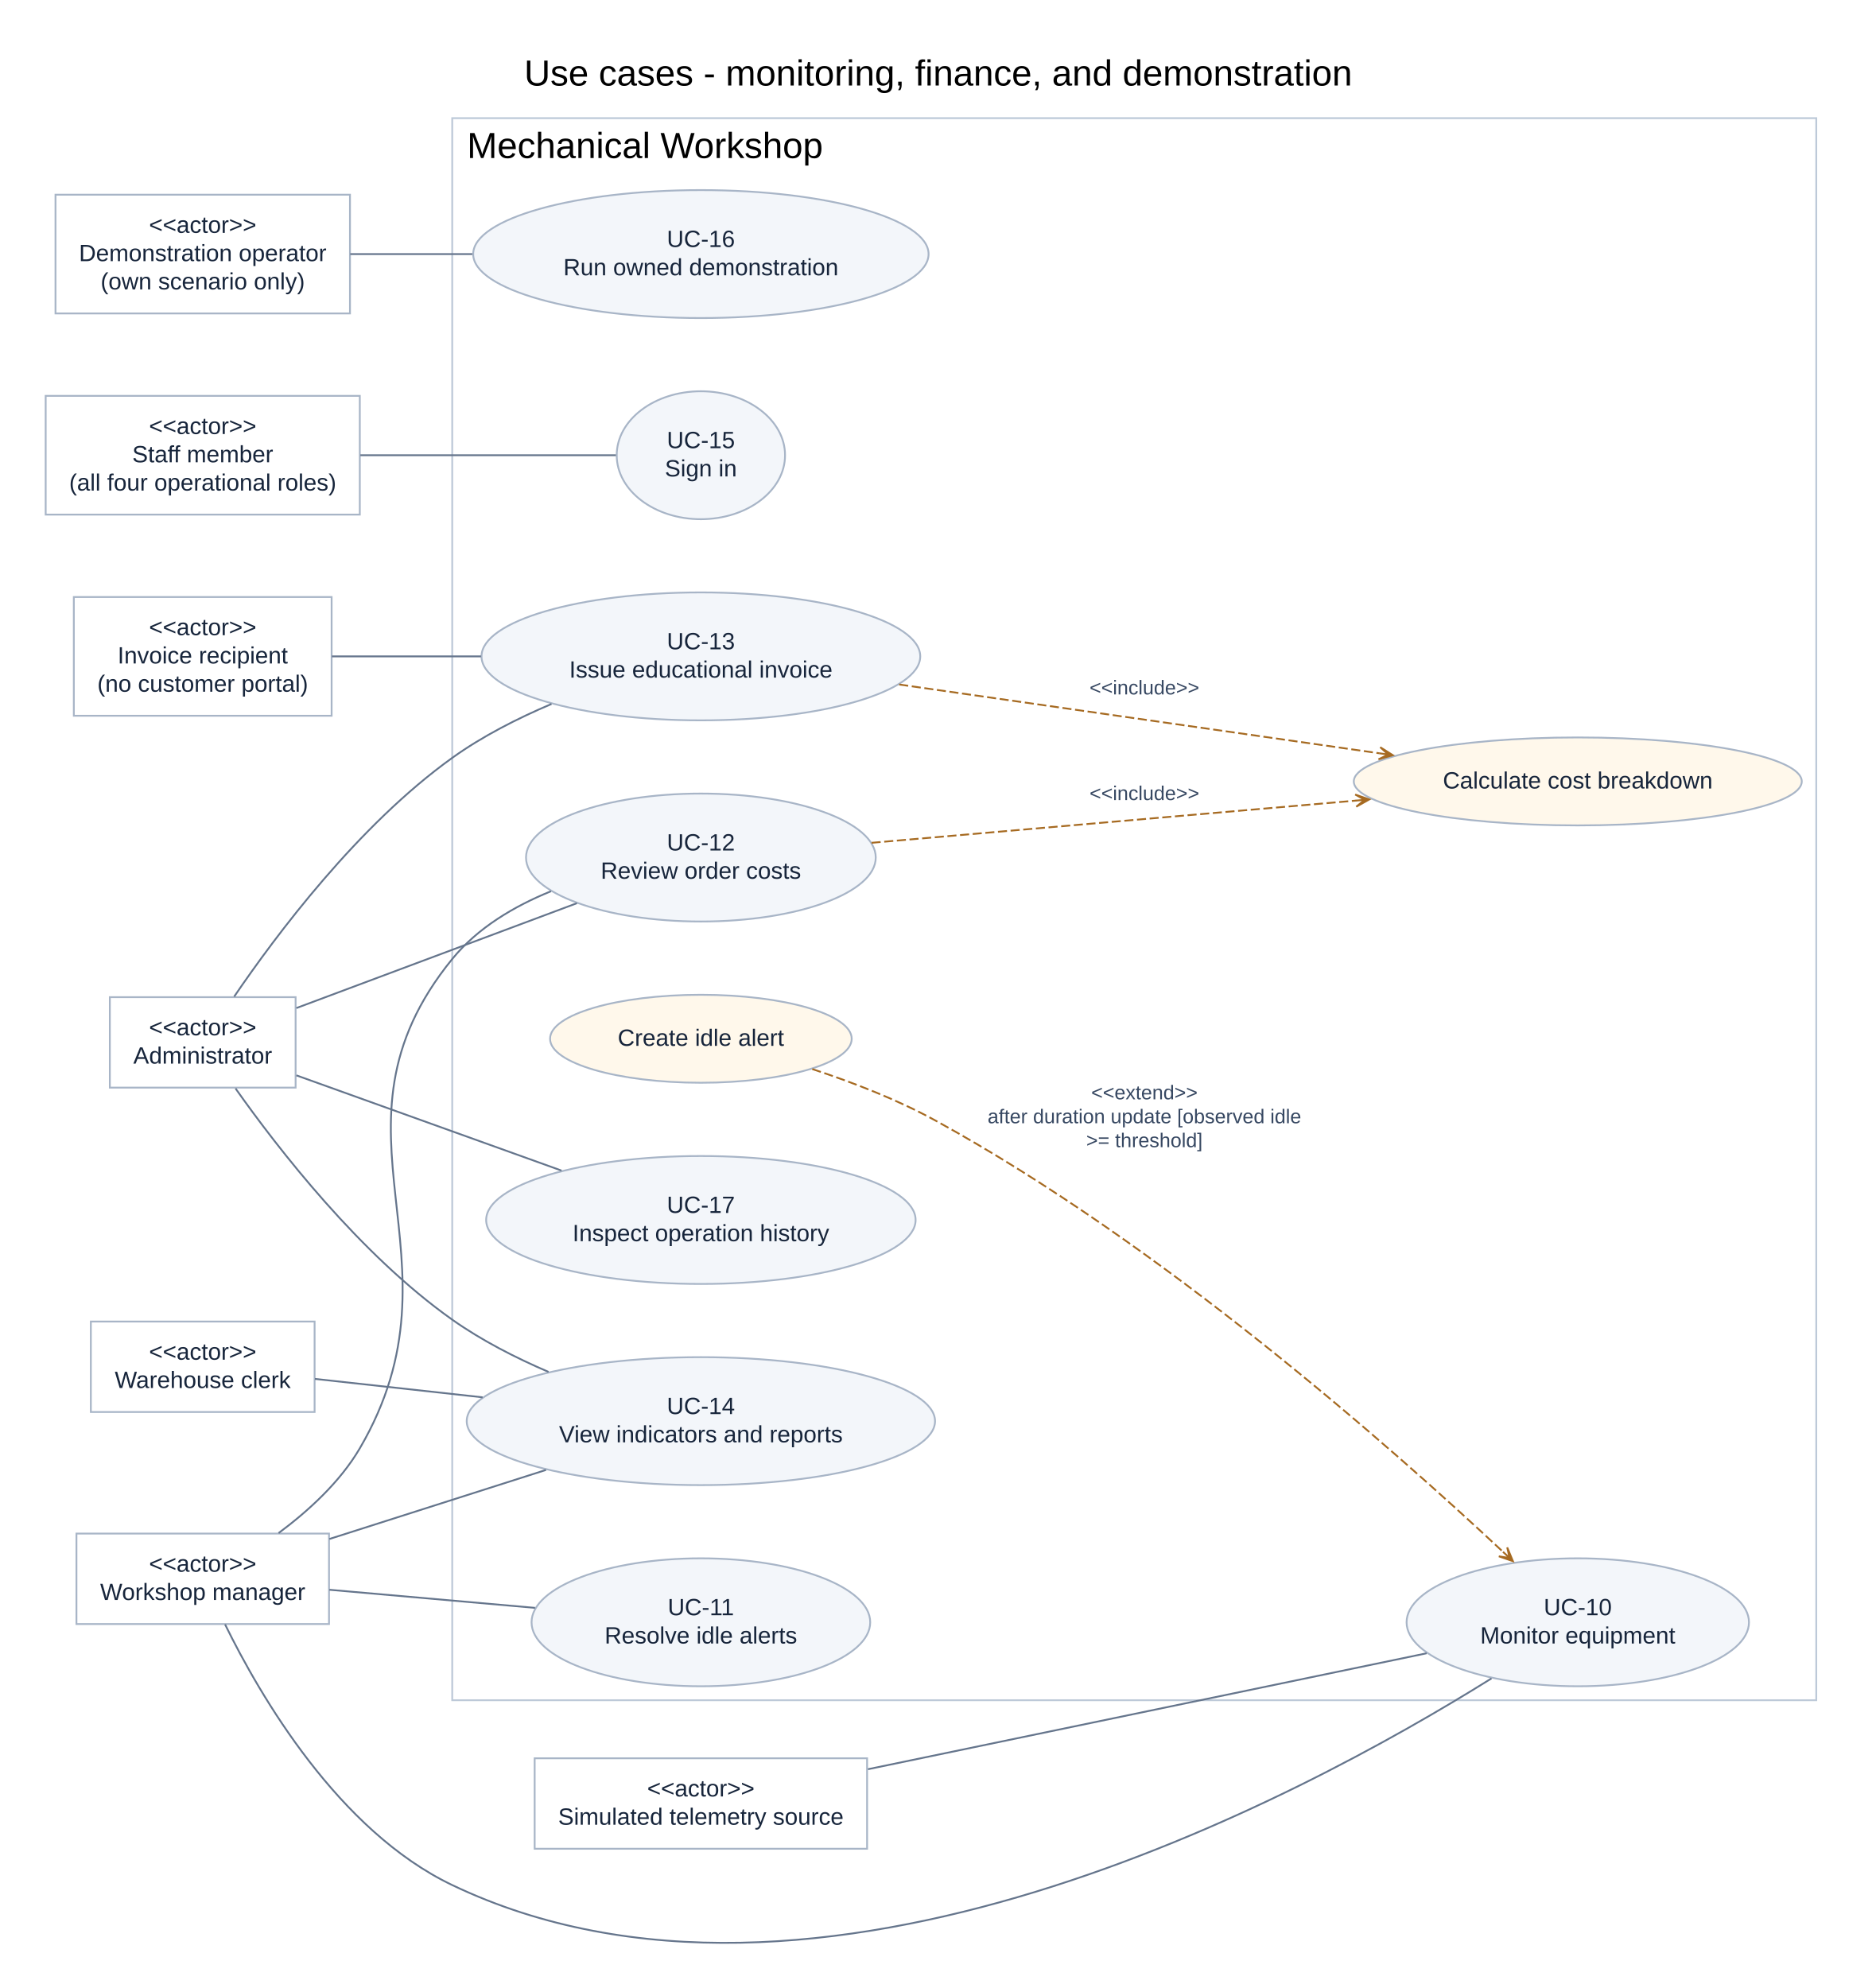
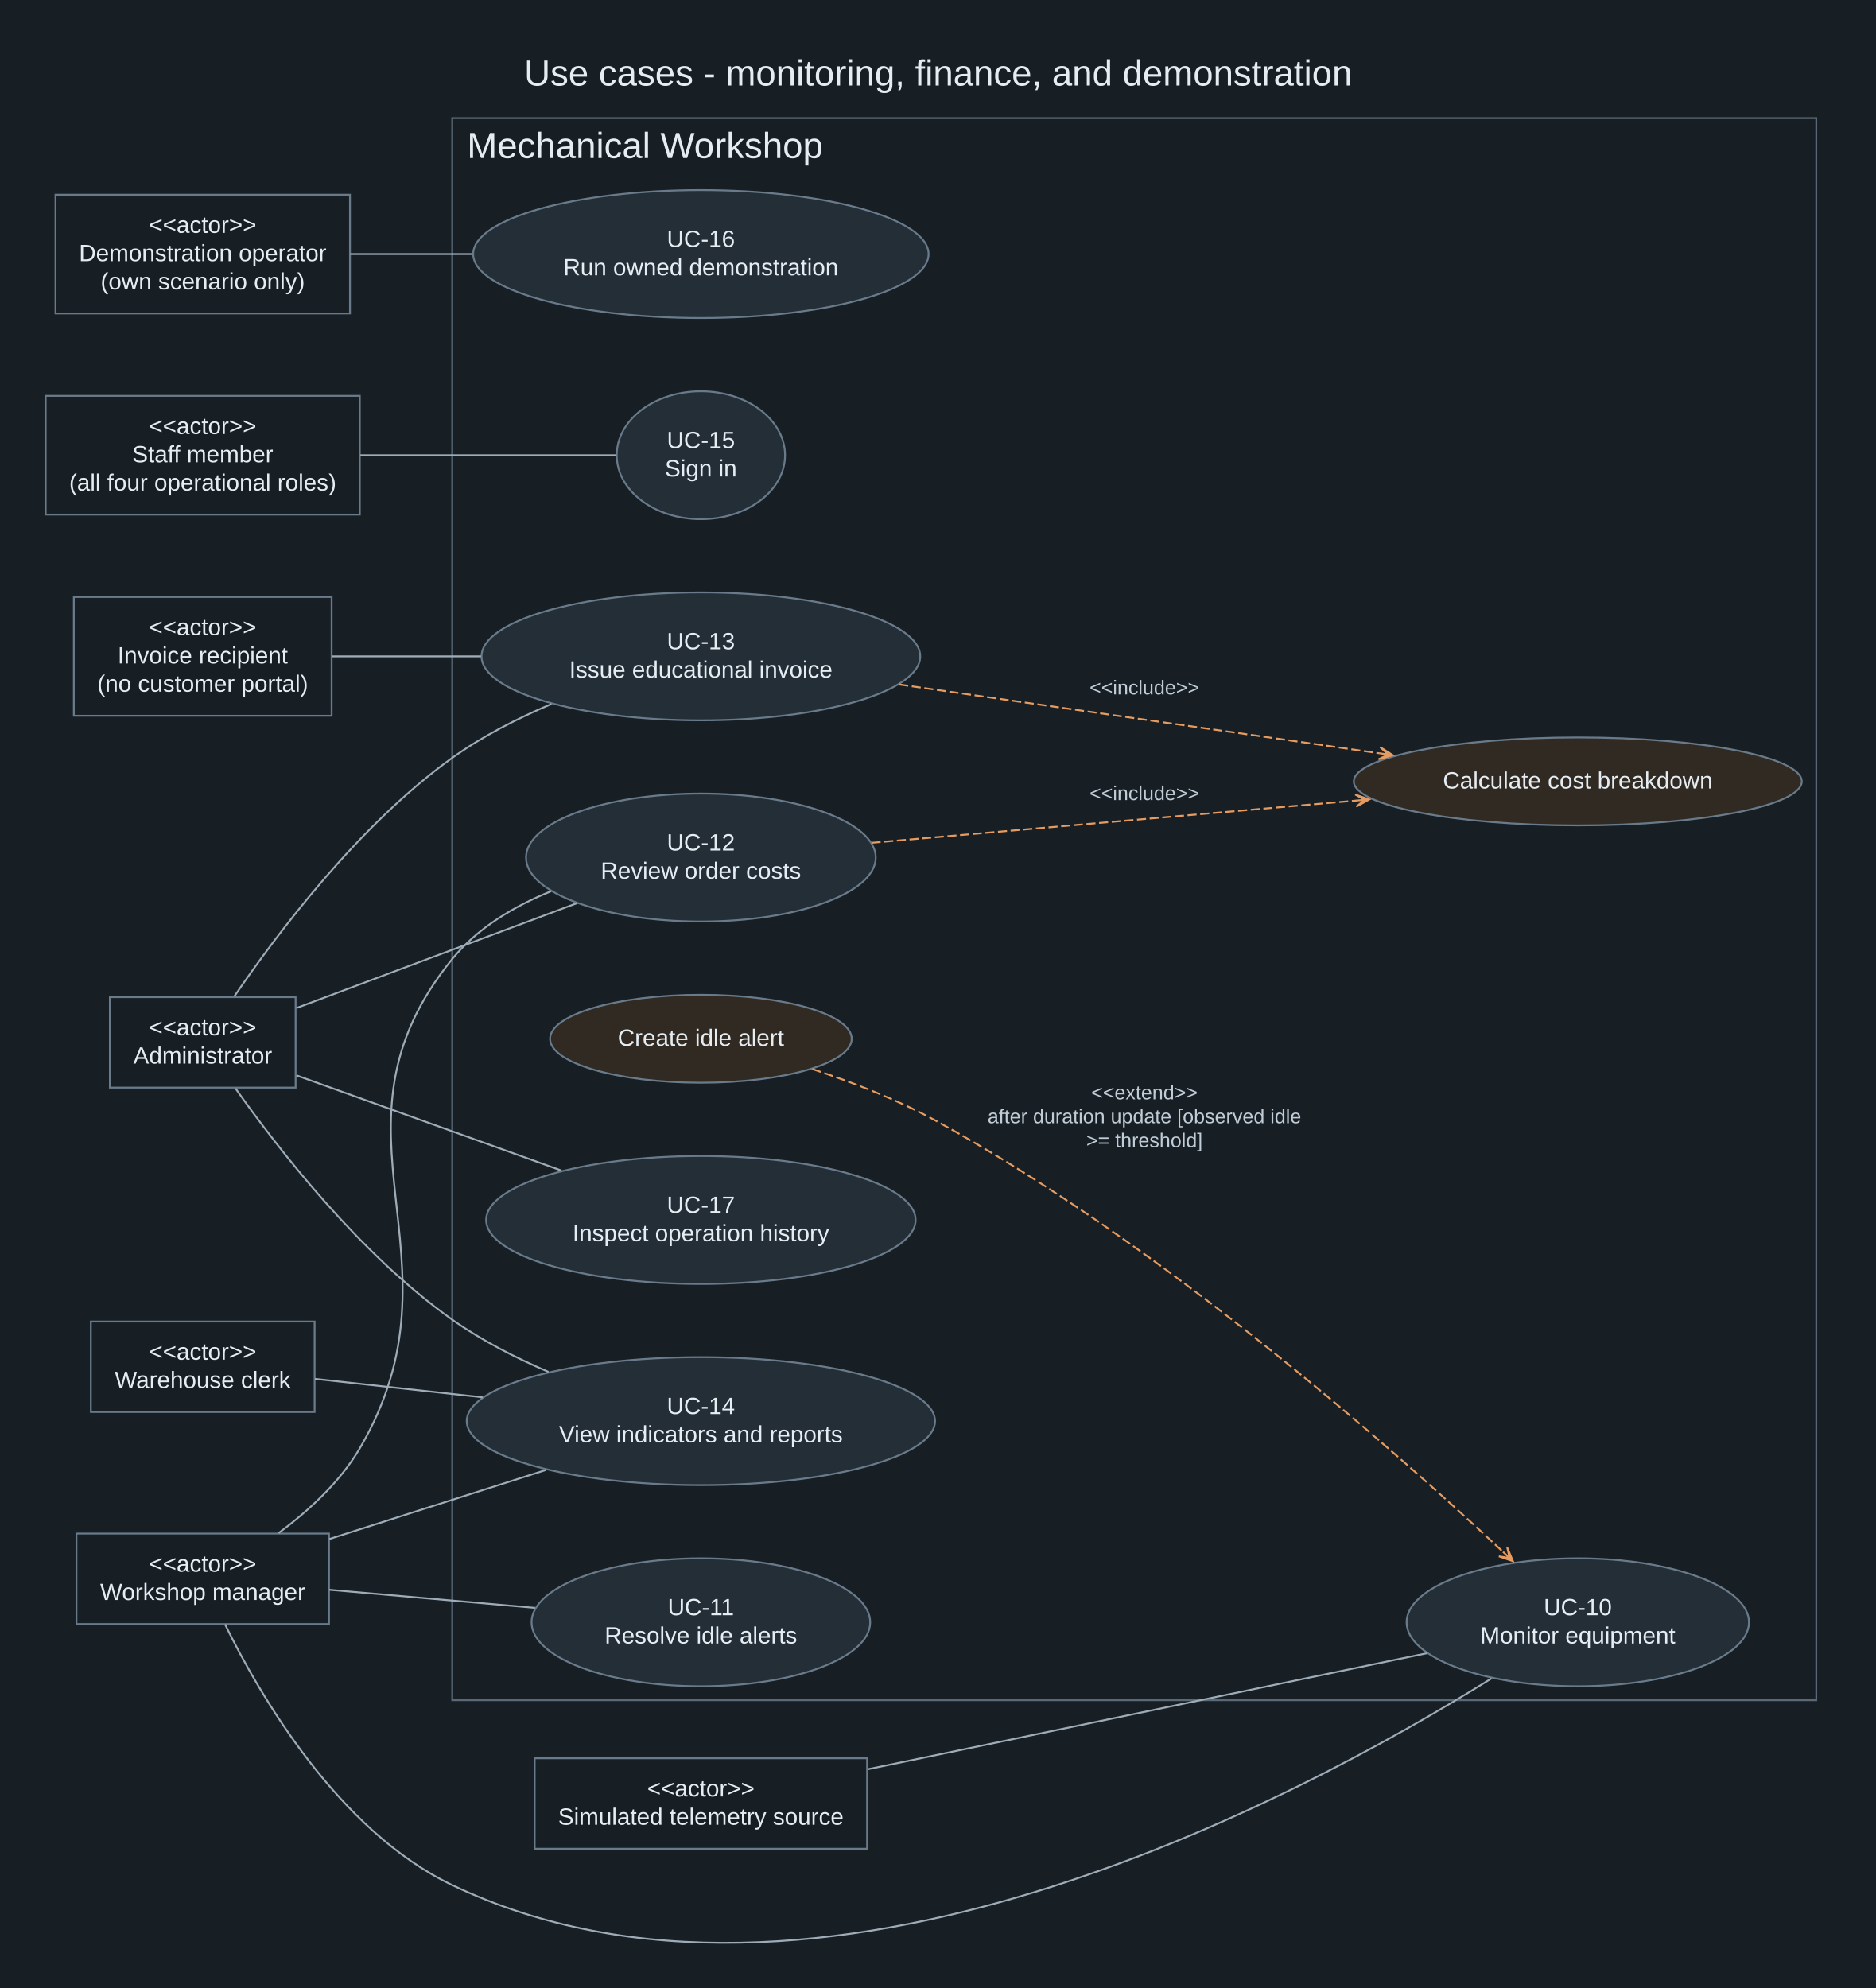
<svg xmlns="http://www.w3.org/2000/svg" width="1035pt" height="1097pt" viewBox="0.00 0.00 1035.00 1097.00">
  <g id="graph0" class="graph" transform="scale(1 1) rotate(0) translate(25.2 1072.27)">
-     <polygon fill="#ffffff" stroke="none" points="-25.2,25.2 -25.2,-1072.27 1010.17,-1072.27 1010.17,25.2 -25.2,25.2" />
-     <text xml:space="preserve" text-anchor="middle" x="492.48" y="-1025.07" font-family="Arial" font-size="20.00">Use cases - monitoring, finance, and demonstration</text>
+     <polygon fill="#171e24" stroke="none" points="-25.2,25.2 -25.2,-1072.27 1010.17,-1072.27 1010.17,25.2 -25.2,25.2" />
+     <text xml:space="preserve" text-anchor="middle" x="492.48" y="-1025.07" font-family="Arial" font-size="20.00" fill="#e5edf3">Use cases - monitoring, finance, and demonstration</text>
    <g id="clust1" class="cluster">
-       <polygon fill="#ffffff" stroke="#bdc9d8" points="224.33,-134.07 224.33,-1007.07 976.97,-1007.07 976.97,-134.07 224.33,-134.07" />
-       <text xml:space="preserve" text-anchor="middle" x="330.7" y="-985.07" font-family="Arial" font-size="20.00">Mechanical Workshop</text>
+       <polygon fill="#171e24" stroke="#596977" points="224.33,-134.07 224.33,-1007.07 976.97,-1007.07 976.97,-134.07 224.33,-134.07" />
+       <text xml:space="preserve" text-anchor="middle" x="330.7" y="-985.07" font-family="Arial" font-size="20.00" fill="#e5edf3">Mechanical Workshop</text>
    </g>
    <g id="node1" class="node">
-       <polygon fill="#ffffff" stroke="#a8b5c7" points="137.91,-522.03 35.41,-522.03 35.41,-472.11 137.91,-472.11 137.91,-522.03" />
-       <text xml:space="preserve" text-anchor="middle" x="86.66" y="-500.97" font-family="Arial" font-size="13.00" fill="#17253b">&lt;&lt;actor&gt;&gt;</text>
-       <text xml:space="preserve" text-anchor="middle" x="86.66" y="-485.37" font-family="Arial" font-size="13.00" fill="#17253b">Administrator</text>
+       <polygon fill="#171e24" stroke="#697b8b" points="137.91,-522.03 35.41,-522.03 35.41,-472.11 137.91,-472.11 137.91,-522.03" />
+       <text xml:space="preserve" text-anchor="middle" x="86.66" y="-500.97" font-family="Arial" font-size="13.00" fill="#e5edf3">&lt;&lt;actor&gt;&gt;</text>
+       <text xml:space="preserve" text-anchor="middle" x="86.66" y="-485.37" font-family="Arial" font-size="13.00" fill="#e5edf3">Administrator</text>
    </g>
    <g id="node10" class="node">
-       <ellipse fill="#f3f6fa" stroke="#a8b5c7" cx="361.53" cy="-599.07" rx="96.49" ry="35.3" />
-       <text xml:space="preserve" text-anchor="middle" x="361.53" y="-602.97" font-family="Arial" font-size="13.00" fill="#17253b">UC-12</text>
-       <text xml:space="preserve" text-anchor="middle" x="361.53" y="-587.37" font-family="Arial" font-size="13.00" fill="#17253b">Review order costs</text>
+       <ellipse fill="#232e37" stroke="#697b8b" cx="361.53" cy="-599.07" rx="96.49" ry="35.3" />
+       <text xml:space="preserve" text-anchor="middle" x="361.53" y="-602.97" font-family="Arial" font-size="13.00" fill="#e5edf3">UC-12</text>
+       <text xml:space="preserve" text-anchor="middle" x="361.53" y="-587.37" font-family="Arial" font-size="13.00" fill="#e5edf3">Review order costs</text>
    </g>
    <g id="edge4" class="edge">
-       <path fill="none" stroke="#65758c" d="M138.35,-516.02C181.96,-532.33 245.24,-555.98 293.12,-573.88" />
+       <path fill="none" stroke="#9eacb7" d="M138.35,-516.02C181.96,-532.33 245.24,-555.98 293.12,-573.88" />
    </g>
    <g id="node11" class="node">
-       <ellipse fill="#f3f6fa" stroke="#a8b5c7" cx="361.53" cy="-710.07" rx="121.04" ry="35.3" />
-       <text xml:space="preserve" text-anchor="middle" x="361.53" y="-713.97" font-family="Arial" font-size="13.00" fill="#17253b">UC-13</text>
-       <text xml:space="preserve" text-anchor="middle" x="361.53" y="-698.37" font-family="Arial" font-size="13.00" fill="#17253b">Issue educational invoice</text>
+       <ellipse fill="#232e37" stroke="#697b8b" cx="361.53" cy="-710.07" rx="121.04" ry="35.3" />
+       <text xml:space="preserve" text-anchor="middle" x="361.53" y="-713.97" font-family="Arial" font-size="13.00" fill="#e5edf3">UC-13</text>
+       <text xml:space="preserve" text-anchor="middle" x="361.53" y="-698.37" font-family="Arial" font-size="13.00" fill="#e5edf3">Issue educational invoice</text>
    </g>
    <g id="edge6" class="edge">
-       <path fill="none" stroke="#65758c" d="M104.02,-522.34C127.18,-556.35 172.5,-616.9 224.33,-654.07 240.84,-665.92 260.23,-675.81 279.12,-683.82" />
+       <path fill="none" stroke="#9eacb7" d="M104.02,-522.34C127.18,-556.35 172.5,-616.9 224.33,-654.07 240.84,-665.92 260.23,-675.81 279.12,-683.82" />
    </g>
    <g id="node12" class="node">
-       <ellipse fill="#f3f6fa" stroke="#a8b5c7" cx="361.53" cy="-288.07" rx="129.2" ry="35.3" />
-       <text xml:space="preserve" text-anchor="middle" x="361.53" y="-291.97" font-family="Arial" font-size="13.00" fill="#17253b">UC-14</text>
-       <text xml:space="preserve" text-anchor="middle" x="361.53" y="-276.37" font-family="Arial" font-size="13.00" fill="#17253b">View indicators and reports</text>
+       <ellipse fill="#232e37" stroke="#697b8b" cx="361.53" cy="-288.07" rx="129.2" ry="35.3" />
+       <text xml:space="preserve" text-anchor="middle" x="361.53" y="-291.97" font-family="Arial" font-size="13.00" fill="#e5edf3">UC-14</text>
+       <text xml:space="preserve" text-anchor="middle" x="361.53" y="-276.37" font-family="Arial" font-size="13.00" fill="#e5edf3">View indicators and reports</text>
    </g>
    <g id="edge8" class="edge">
-       <path fill="none" stroke="#65758c" d="M104.77,-471.63C128.27,-438.36 173.45,-380.08 224.33,-344.07 240.39,-332.7 259.12,-323.1 277.45,-315.24" />
+       <path fill="none" stroke="#9eacb7" d="M104.77,-471.63C128.27,-438.36 173.45,-380.08 224.33,-344.07 240.39,-332.7 259.12,-323.1 277.45,-315.24" />
    </g>
    <g id="node15" class="node">
-       <ellipse fill="#f3f6fa" stroke="#a8b5c7" cx="361.53" cy="-399.07" rx="118.48" ry="35.3" />
-       <text xml:space="preserve" text-anchor="middle" x="361.53" y="-402.97" font-family="Arial" font-size="13.00" fill="#17253b">UC-17</text>
-       <text xml:space="preserve" text-anchor="middle" x="361.53" y="-387.37" font-family="Arial" font-size="13.00" fill="#17253b">Inspect operation history</text>
+       <ellipse fill="#232e37" stroke="#697b8b" cx="361.53" cy="-399.07" rx="118.48" ry="35.3" />
+       <text xml:space="preserve" text-anchor="middle" x="361.53" y="-402.97" font-family="Arial" font-size="13.00" fill="#e5edf3">UC-17</text>
+       <text xml:space="preserve" text-anchor="middle" x="361.53" y="-387.37" font-family="Arial" font-size="13.00" fill="#e5edf3">Inspect operation history</text>
    </g>
    <g id="edge13" class="edge">
-       <path fill="none" stroke="#65758c" d="M138.35,-478.87C179.42,-464.12 237.93,-443.11 284.6,-426.34" />
+       <path fill="none" stroke="#9eacb7" d="M138.35,-478.87C179.42,-464.12 237.93,-443.11 284.6,-426.34" />
    </g>
    <g id="node2" class="node">
-       <polygon fill="#ffffff" stroke="#a8b5c7" points="148.39,-343.03 24.93,-343.03 24.93,-293.11 148.39,-293.11 148.39,-343.03" />
-       <text xml:space="preserve" text-anchor="middle" x="86.66" y="-321.97" font-family="Arial" font-size="13.00" fill="#17253b">&lt;&lt;actor&gt;&gt;</text>
-       <text xml:space="preserve" text-anchor="middle" x="86.66" y="-306.37" font-family="Arial" font-size="13.00" fill="#17253b">Warehouse clerk</text>
+       <polygon fill="#171e24" stroke="#697b8b" points="148.39,-343.03 24.93,-343.03 24.93,-293.11 148.39,-293.11 148.39,-343.03" />
+       <text xml:space="preserve" text-anchor="middle" x="86.66" y="-321.97" font-family="Arial" font-size="13.00" fill="#e5edf3">&lt;&lt;actor&gt;&gt;</text>
+       <text xml:space="preserve" text-anchor="middle" x="86.66" y="-306.37" font-family="Arial" font-size="13.00" fill="#e5edf3">Warehouse clerk</text>
    </g>
    <g id="edge10" class="edge">
-       <path fill="none" stroke="#65758c" d="M148.56,-311.38C175.89,-308.37 209.12,-304.72 241.09,-301.21" />
+       <path fill="none" stroke="#9eacb7" d="M148.56,-311.38C175.89,-308.37 209.12,-304.72 241.09,-301.21" />
    </g>
    <g id="node3" class="node">
-       <polygon fill="#ffffff" stroke="#a8b5c7" points="156.34,-226.03 16.98,-226.03 16.98,-176.11 156.34,-176.11 156.34,-226.03" />
-       <text xml:space="preserve" text-anchor="middle" x="86.66" y="-204.97" font-family="Arial" font-size="13.00" fill="#17253b">&lt;&lt;actor&gt;&gt;</text>
-       <text xml:space="preserve" text-anchor="middle" x="86.66" y="-189.37" font-family="Arial" font-size="13.00" fill="#17253b">Workshop manager</text>
+       <polygon fill="#171e24" stroke="#697b8b" points="156.34,-226.03 16.98,-226.03 16.98,-176.11 156.34,-176.11 156.34,-226.03" />
+       <text xml:space="preserve" text-anchor="middle" x="86.66" y="-204.97" font-family="Arial" font-size="13.00" fill="#e5edf3">&lt;&lt;actor&gt;&gt;</text>
+       <text xml:space="preserve" text-anchor="middle" x="86.66" y="-189.37" font-family="Arial" font-size="13.00" fill="#e5edf3">Workshop manager</text>
    </g>
    <g id="node8" class="node">
-       <ellipse fill="#f3f6fa" stroke="#a8b5c7" cx="845.38" cy="-177.07" rx="94.46" ry="35.3" />
-       <text xml:space="preserve" text-anchor="middle" x="845.38" y="-180.97" font-family="Arial" font-size="13.00" fill="#17253b">UC-10</text>
-       <text xml:space="preserve" text-anchor="middle" x="845.38" y="-165.37" font-family="Arial" font-size="13.00" fill="#17253b">Monitor equipment</text>
+       <ellipse fill="#232e37" stroke="#697b8b" cx="845.38" cy="-177.07" rx="94.46" ry="35.3" />
+       <text xml:space="preserve" text-anchor="middle" x="845.38" y="-180.97" font-family="Arial" font-size="13.00" fill="#e5edf3">UC-10</text>
+       <text xml:space="preserve" text-anchor="middle" x="845.38" y="-165.37" font-family="Arial" font-size="13.00" fill="#e5edf3">Monitor equipment</text>
    </g>
    <g id="edge1" class="edge">
-       <path fill="none" stroke="#65758c" d="M98.99,-175.91C118.25,-136.61 161.5,-62.07 224.33,-32.07 424.36,63.42 691.4,-79.61 797.79,-146.12" />
+       <path fill="none" stroke="#9eacb7" d="M98.99,-175.91C118.25,-136.61 161.5,-62.07 224.33,-32.07 424.36,63.42 691.4,-79.61 797.79,-146.12" />
    </g>
    <g id="node9" class="node">
-       <ellipse fill="#f3f6fa" stroke="#a8b5c7" cx="361.53" cy="-177.07" rx="93.43" ry="35.3" />
-       <text xml:space="preserve" text-anchor="middle" x="361.53" y="-180.97" font-family="Arial" font-size="13.00" fill="#17253b">UC-11</text>
-       <text xml:space="preserve" text-anchor="middle" x="361.53" y="-165.37" font-family="Arial" font-size="13.00" fill="#17253b">Resolve idle alerts</text>
+       <ellipse fill="#232e37" stroke="#697b8b" cx="361.53" cy="-177.07" rx="93.43" ry="35.3" />
+       <text xml:space="preserve" text-anchor="middle" x="361.53" y="-180.97" font-family="Arial" font-size="13.00" fill="#e5edf3">UC-11</text>
+       <text xml:space="preserve" text-anchor="middle" x="361.53" y="-165.37" font-family="Arial" font-size="13.00" fill="#e5edf3">Resolve idle alerts</text>
    </g>
    <g id="edge3" class="edge">
-       <path fill="none" stroke="#65758c" d="M156.52,-195.02C190.94,-191.99 233.03,-188.29 270.02,-185.03" />
+       <path fill="none" stroke="#9eacb7" d="M156.52,-195.02C190.94,-191.99 233.03,-188.29 270.02,-185.03" />
    </g>
    <g id="edge5" class="edge">
-       <path fill="none" stroke="#65758c" d="M128.5,-226.29C144.89,-238.45 162.44,-254.46 173.33,-273.07 234.98,-378.49 147.18,-448.4 224.33,-543.07 238.29,-560.22 258.37,-572.17 278.84,-580.48" />
+       <path fill="none" stroke="#9eacb7" d="M128.5,-226.29C144.89,-238.45 162.44,-254.46 173.33,-273.07 234.98,-378.49 147.18,-448.4 224.33,-543.07 238.29,-560.22 258.37,-572.17 278.84,-580.48" />
    </g>
    <g id="edge9" class="edge">
-       <path fill="none" stroke="#65758c" d="M156.52,-223.03C192.83,-234.61 237.69,-248.91 276.08,-261.15" />
+       <path fill="none" stroke="#9eacb7" d="M156.52,-223.03C192.83,-234.61 237.69,-248.91 276.08,-261.15" />
    </g>
    <g id="node4" class="node">
-       <polygon fill="#ffffff" stroke="#a8b5c7" points="167.91,-964.83 5.42,-964.83 5.42,-899.31 167.91,-899.31 167.91,-964.83" />
-       <text xml:space="preserve" text-anchor="middle" x="86.66" y="-943.77" font-family="Arial" font-size="13.00" fill="#17253b">&lt;&lt;actor&gt;&gt;</text>
-       <text xml:space="preserve" text-anchor="middle" x="86.66" y="-928.17" font-family="Arial" font-size="13.00" fill="#17253b">Demonstration operator</text>
-       <text xml:space="preserve" text-anchor="middle" x="86.66" y="-912.57" font-family="Arial" font-size="13.00" fill="#17253b">(own scenario only)</text>
+       <polygon fill="#171e24" stroke="#697b8b" points="167.91,-964.83 5.42,-964.83 5.42,-899.31 167.91,-899.31 167.91,-964.83" />
+       <text xml:space="preserve" text-anchor="middle" x="86.66" y="-943.77" font-family="Arial" font-size="13.00" fill="#e5edf3">&lt;&lt;actor&gt;&gt;</text>
+       <text xml:space="preserve" text-anchor="middle" x="86.66" y="-928.17" font-family="Arial" font-size="13.00" fill="#e5edf3">Demonstration operator</text>
+       <text xml:space="preserve" text-anchor="middle" x="86.66" y="-912.57" font-family="Arial" font-size="13.00" fill="#e5edf3">(own scenario only)</text>
    </g>
    <g id="node14" class="node">
-       <ellipse fill="#f3f6fa" stroke="#a8b5c7" cx="361.53" cy="-932.07" rx="125.64" ry="35.3" />
-       <text xml:space="preserve" text-anchor="middle" x="361.53" y="-935.97" font-family="Arial" font-size="13.00" fill="#17253b">UC-16</text>
-       <text xml:space="preserve" text-anchor="middle" x="361.53" y="-920.37" font-family="Arial" font-size="13.00" fill="#17253b">Run owned demonstration</text>
+       <ellipse fill="#232e37" stroke="#697b8b" cx="361.53" cy="-932.07" rx="125.64" ry="35.3" />
+       <text xml:space="preserve" text-anchor="middle" x="361.53" y="-935.97" font-family="Arial" font-size="13.00" fill="#e5edf3">UC-16</text>
+       <text xml:space="preserve" text-anchor="middle" x="361.53" y="-920.37" font-family="Arial" font-size="13.00" fill="#e5edf3">Run owned demonstration</text>
    </g>
    <g id="edge12" class="edge">
-       <path fill="none" stroke="#65758c" d="M168.06,-932.07C189.2,-932.07 212.52,-932.07 235.41,-932.07" />
+       <path fill="none" stroke="#9eacb7" d="M168.06,-932.07C189.2,-932.07 212.52,-932.07 235.41,-932.07" />
    </g>
    <g id="node5" class="node">
-       <polygon fill="#ffffff" stroke="#a8b5c7" points="157.78,-742.83 15.54,-742.83 15.54,-677.31 157.78,-677.31 157.78,-742.83" />
-       <text xml:space="preserve" text-anchor="middle" x="86.66" y="-721.77" font-family="Arial" font-size="13.00" fill="#17253b">&lt;&lt;actor&gt;&gt;</text>
-       <text xml:space="preserve" text-anchor="middle" x="86.66" y="-706.17" font-family="Arial" font-size="13.00" fill="#17253b">Invoice recipient</text>
-       <text xml:space="preserve" text-anchor="middle" x="86.66" y="-690.57" font-family="Arial" font-size="13.00" fill="#17253b">(no customer portal)</text>
+       <polygon fill="#171e24" stroke="#697b8b" points="157.78,-742.83 15.54,-742.83 15.54,-677.31 157.78,-677.31 157.78,-742.83" />
+       <text xml:space="preserve" text-anchor="middle" x="86.66" y="-721.77" font-family="Arial" font-size="13.00" fill="#e5edf3">&lt;&lt;actor&gt;&gt;</text>
+       <text xml:space="preserve" text-anchor="middle" x="86.66" y="-706.17" font-family="Arial" font-size="13.00" fill="#e5edf3">Invoice recipient</text>
+       <text xml:space="preserve" text-anchor="middle" x="86.66" y="-690.57" font-family="Arial" font-size="13.00" fill="#e5edf3">(no customer portal)</text>
    </g>
    <g id="edge7" class="edge">
-       <path fill="none" stroke="#65758c" d="M157.93,-710.07C183.04,-710.07 212.09,-710.07 240.22,-710.07" />
+       <path fill="none" stroke="#9eacb7" d="M157.93,-710.07C183.04,-710.07 212.09,-710.07 240.22,-710.07" />
    </g>
    <g id="node6" class="node">
-       <polygon fill="#ffffff" stroke="#a8b5c7" points="173.33,-853.83 0,-853.83 0,-788.31 173.33,-788.31 173.33,-853.83" />
-       <text xml:space="preserve" text-anchor="middle" x="86.66" y="-832.77" font-family="Arial" font-size="13.00" fill="#17253b">&lt;&lt;actor&gt;&gt;</text>
-       <text xml:space="preserve" text-anchor="middle" x="86.66" y="-817.17" font-family="Arial" font-size="13.00" fill="#17253b">Staff member</text>
-       <text xml:space="preserve" text-anchor="middle" x="86.66" y="-801.57" font-family="Arial" font-size="13.00" fill="#17253b">(all four operational roles)</text>
+       <polygon fill="#171e24" stroke="#697b8b" points="173.33,-853.83 0,-853.83 0,-788.31 173.33,-788.31 173.33,-853.83" />
+       <text xml:space="preserve" text-anchor="middle" x="86.66" y="-832.77" font-family="Arial" font-size="13.00" fill="#e5edf3">&lt;&lt;actor&gt;&gt;</text>
+       <text xml:space="preserve" text-anchor="middle" x="86.66" y="-817.17" font-family="Arial" font-size="13.00" fill="#e5edf3">Staff member</text>
+       <text xml:space="preserve" text-anchor="middle" x="86.66" y="-801.57" font-family="Arial" font-size="13.00" fill="#e5edf3">(all four operational roles)</text>
    </g>
    <g id="node13" class="node">
-       <ellipse fill="#f3f6fa" stroke="#a8b5c7" cx="361.53" cy="-821.07" rx="46.44" ry="35.3" />
-       <text xml:space="preserve" text-anchor="middle" x="361.53" y="-824.97" font-family="Arial" font-size="13.00" fill="#17253b">UC-15</text>
-       <text xml:space="preserve" text-anchor="middle" x="361.53" y="-809.37" font-family="Arial" font-size="13.00" fill="#17253b">Sign in</text>
+       <ellipse fill="#232e37" stroke="#697b8b" cx="361.53" cy="-821.07" rx="46.44" ry="35.3" />
+       <text xml:space="preserve" text-anchor="middle" x="361.53" y="-824.97" font-family="Arial" font-size="13.00" fill="#e5edf3">UC-15</text>
+       <text xml:space="preserve" text-anchor="middle" x="361.53" y="-809.37" font-family="Arial" font-size="13.00" fill="#e5edf3">Sign in</text>
    </g>
    <g id="edge11" class="edge">
-       <path fill="none" stroke="#65758c" d="M173.62,-821.07C220.33,-821.07 276.23,-821.07 314.65,-821.07" />
+       <path fill="none" stroke="#9eacb7" d="M173.62,-821.07C220.33,-821.07 276.23,-821.07 314.65,-821.07" />
    </g>
    <g id="node7" class="node">
-       <polygon fill="#ffffff" stroke="#a8b5c7" points="453.24,-102.03 269.81,-102.03 269.81,-52.11 453.24,-52.11 453.24,-102.03" />
-       <text xml:space="preserve" text-anchor="middle" x="361.53" y="-80.97" font-family="Arial" font-size="13.00" fill="#17253b">&lt;&lt;actor&gt;&gt;</text>
-       <text xml:space="preserve" text-anchor="middle" x="361.53" y="-65.37" font-family="Arial" font-size="13.00" fill="#17253b">Simulated telemetry source</text>
+       <polygon fill="#171e24" stroke="#697b8b" points="453.24,-102.03 269.81,-102.03 269.81,-52.11 453.24,-52.11 453.24,-102.03" />
+       <text xml:space="preserve" text-anchor="middle" x="361.53" y="-80.97" font-family="Arial" font-size="13.00" fill="#e5edf3">&lt;&lt;actor&gt;&gt;</text>
+       <text xml:space="preserve" text-anchor="middle" x="361.53" y="-65.37" font-family="Arial" font-size="13.00" fill="#e5edf3">Simulated telemetry source</text>
    </g>
    <g id="edge2" class="edge">
-       <path fill="none" stroke="#65758c" d="M453.73,-96C542.54,-114.43 676.32,-142.2 761.99,-159.98" />
+       <path fill="none" stroke="#9eacb7" d="M453.73,-96C542.54,-114.43 676.32,-142.2 761.99,-159.98" />
    </g>
    <g id="node17" class="node">
-       <ellipse fill="#fff8eb" stroke="#a8b5c7" cx="845.38" cy="-641.07" rx="123.59" ry="24.27" />
-       <text xml:space="preserve" text-anchor="middle" x="845.38" y="-637.17" font-family="Arial" font-size="13.00" fill="#17253b">Calculate cost breakdown</text>
+       <ellipse fill="#302a22" stroke="#697b8b" cx="845.38" cy="-641.07" rx="123.59" ry="24.27" />
+       <text xml:space="preserve" text-anchor="middle" x="845.38" y="-637.17" font-family="Arial" font-size="13.00" fill="#e5edf3">Calculate cost breakdown</text>
    </g>
    <g id="edge15" class="edge">
-       <path fill="none" stroke="#a66a21" stroke-dasharray="5,2" d="M455.72,-607.2C531.89,-613.84 640.16,-623.27 723.09,-630.5" />
-       <polygon fill="#a66a21" stroke="#a66a21" points="730.33,-631.13 722.56,-633.84 727.8,-630.91 722.85,-630.48 722.85,-630.48 722.85,-630.48 727.8,-630.91 723.15,-627.12 730.33,-631.13" />
-       <text xml:space="preserve" text-anchor="middle" x="606.26" y="-630.79" font-family="Arial" font-size="11.00" fill="#374862">&lt;&lt;include&gt;&gt;</text>
+       <path fill="none" stroke="#e69c60" stroke-dasharray="5,2" d="M455.72,-607.2C531.89,-613.84 640.16,-623.27 723.09,-630.5" />
+       <polygon fill="#e69c60" stroke="#e69c60" points="730.33,-631.13 722.56,-633.84 727.8,-630.91 722.85,-630.48 722.85,-630.48 722.85,-630.48 727.8,-630.91 723.15,-627.12 730.33,-631.13" />
+       <text xml:space="preserve" text-anchor="middle" x="606.26" y="-630.79" font-family="Arial" font-size="11.00" fill="#c0ccd6">&lt;&lt;include&gt;&gt;</text>
    </g>
    <g id="edge16" class="edge">
-       <path fill="none" stroke="#a66a21" stroke-dasharray="5,2" d="M470.96,-694.55C550.09,-683.22 656.88,-667.92 736,-656.59" />
-       <polygon fill="#a66a21" stroke="#a66a21" points="743.33,-655.55 736.38,-659.95 740.82,-655.9 735.9,-656.61 735.9,-656.61 735.9,-656.61 740.82,-655.9 735.42,-653.27 743.33,-655.55" />
-       <text xml:space="preserve" text-anchor="middle" x="606.26" y="-689.09" font-family="Arial" font-size="11.00" fill="#374862">&lt;&lt;include&gt;&gt;</text>
+       <path fill="none" stroke="#e69c60" stroke-dasharray="5,2" d="M470.96,-694.55C550.09,-683.22 656.88,-667.92 736,-656.59" />
+       <polygon fill="#e69c60" stroke="#e69c60" points="743.33,-655.55 736.38,-659.95 740.82,-655.9 735.9,-656.61 735.9,-656.61 735.9,-656.61 740.82,-655.9 735.42,-653.27 743.33,-655.55" />
+       <text xml:space="preserve" text-anchor="middle" x="606.26" y="-689.09" font-family="Arial" font-size="11.00" fill="#c0ccd6">&lt;&lt;include&gt;&gt;</text>
    </g>
    <g id="node16" class="node">
-       <ellipse fill="#fff8eb" stroke="#a8b5c7" cx="361.53" cy="-499.07" rx="83.22" ry="24.27" />
-       <text xml:space="preserve" text-anchor="middle" x="361.53" y="-495.17" font-family="Arial" font-size="13.00" fill="#17253b">Create idle alert</text>
+       <ellipse fill="#302a22" stroke="#697b8b" cx="361.53" cy="-499.07" rx="83.22" ry="24.27" />
+       <text xml:space="preserve" text-anchor="middle" x="361.53" y="-495.17" font-family="Arial" font-size="13.00" fill="#e5edf3">Create idle alert</text>
    </g>
    <g id="edge14" class="edge">
-       <path fill="none" stroke="#a66a21" stroke-dasharray="5,2" d="M422.98,-482.36C444.99,-475.12 469.63,-465.63 490.73,-454.07 615.39,-385.81 741.78,-274.36 804.27,-215.81" />
-       <polygon fill="#a66a21" stroke="#a66a21" points="809.59,-210.8 806.44,-218.4 807.75,-212.54 804.13,-215.94 804.13,-215.94 804.13,-215.94 807.75,-212.54 801.82,-213.48 809.59,-210.8" />
-       <text xml:space="preserve" text-anchor="middle" x="606.26" y="-465.65" font-family="Arial" font-size="11.00" fill="#374862">&lt;&lt;extend&gt;&gt;</text>
-       <text xml:space="preserve" text-anchor="middle" x="606.26" y="-452.45" font-family="Arial" font-size="11.00" fill="#374862">after duration update [observed idle</text>
-       <text xml:space="preserve" text-anchor="middle" x="606.26" y="-439.25" font-family="Arial" font-size="11.00" fill="#374862">&gt;= threshold]</text>
+       <path fill="none" stroke="#e69c60" stroke-dasharray="5,2" d="M422.98,-482.36C444.99,-475.12 469.63,-465.63 490.73,-454.07 615.39,-385.81 741.78,-274.36 804.27,-215.81" />
+       <polygon fill="#e69c60" stroke="#e69c60" points="809.59,-210.8 806.44,-218.4 807.75,-212.54 804.13,-215.94 804.13,-215.94 804.13,-215.94 807.75,-212.54 801.82,-213.48 809.59,-210.8" />
+       <text xml:space="preserve" text-anchor="middle" x="606.26" y="-465.65" font-family="Arial" font-size="11.00" fill="#c0ccd6">&lt;&lt;extend&gt;&gt;</text>
+       <text xml:space="preserve" text-anchor="middle" x="606.26" y="-452.45" font-family="Arial" font-size="11.00" fill="#c0ccd6">after duration update [observed idle</text>
+       <text xml:space="preserve" text-anchor="middle" x="606.26" y="-439.25" font-family="Arial" font-size="11.00" fill="#c0ccd6">&gt;= threshold]</text>
    </g>
  </g>
</svg>
